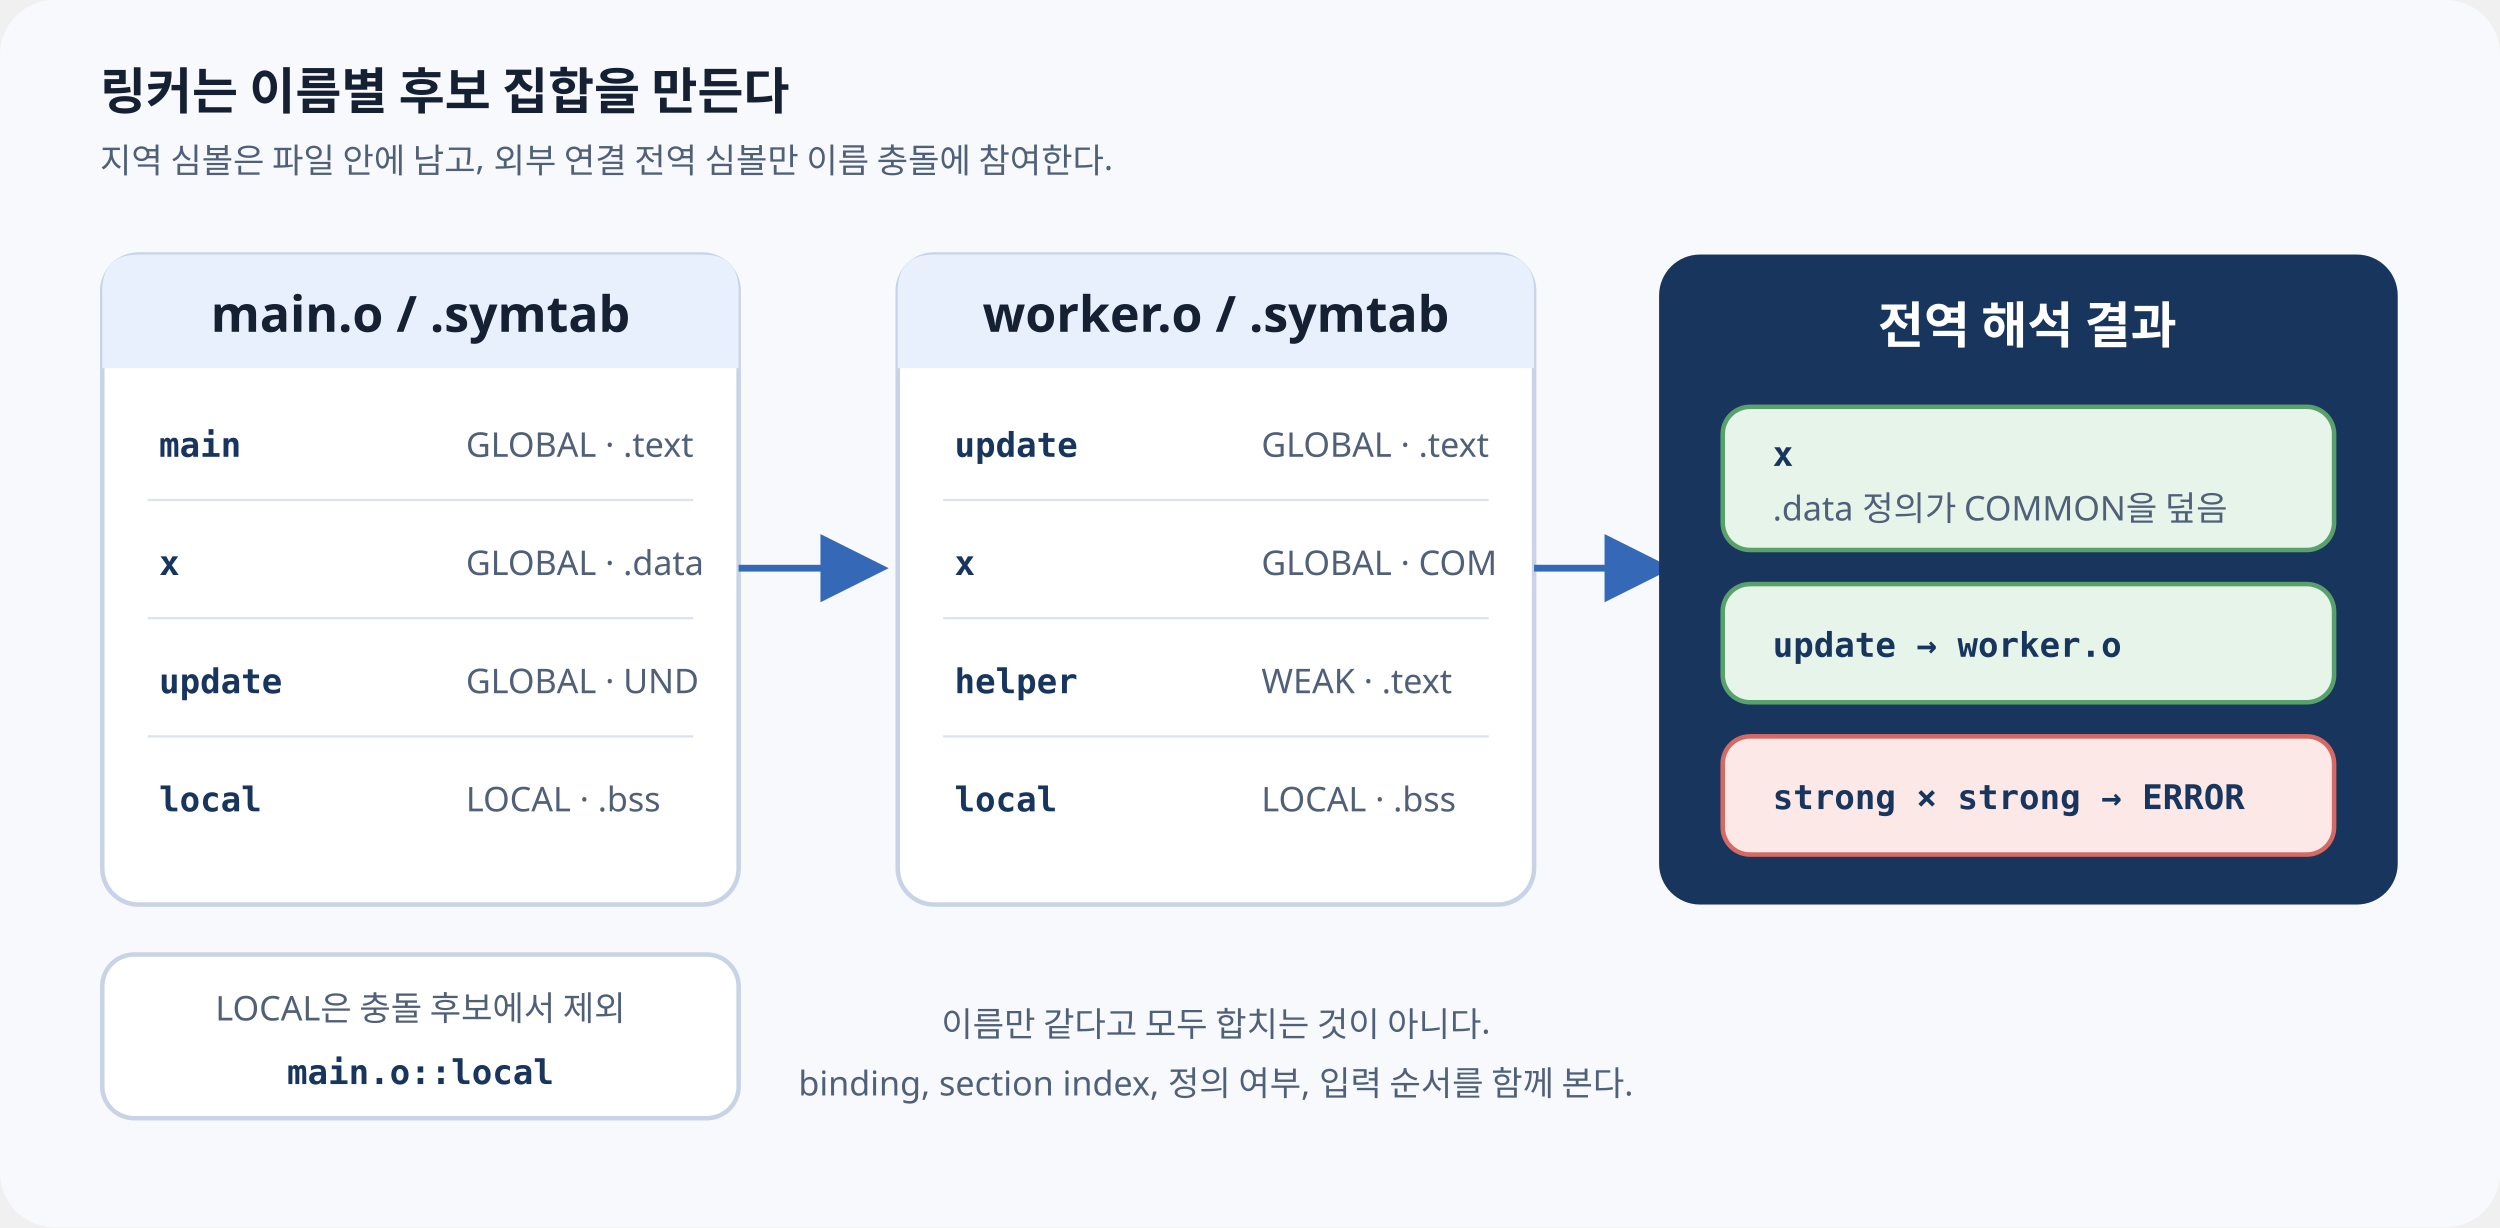
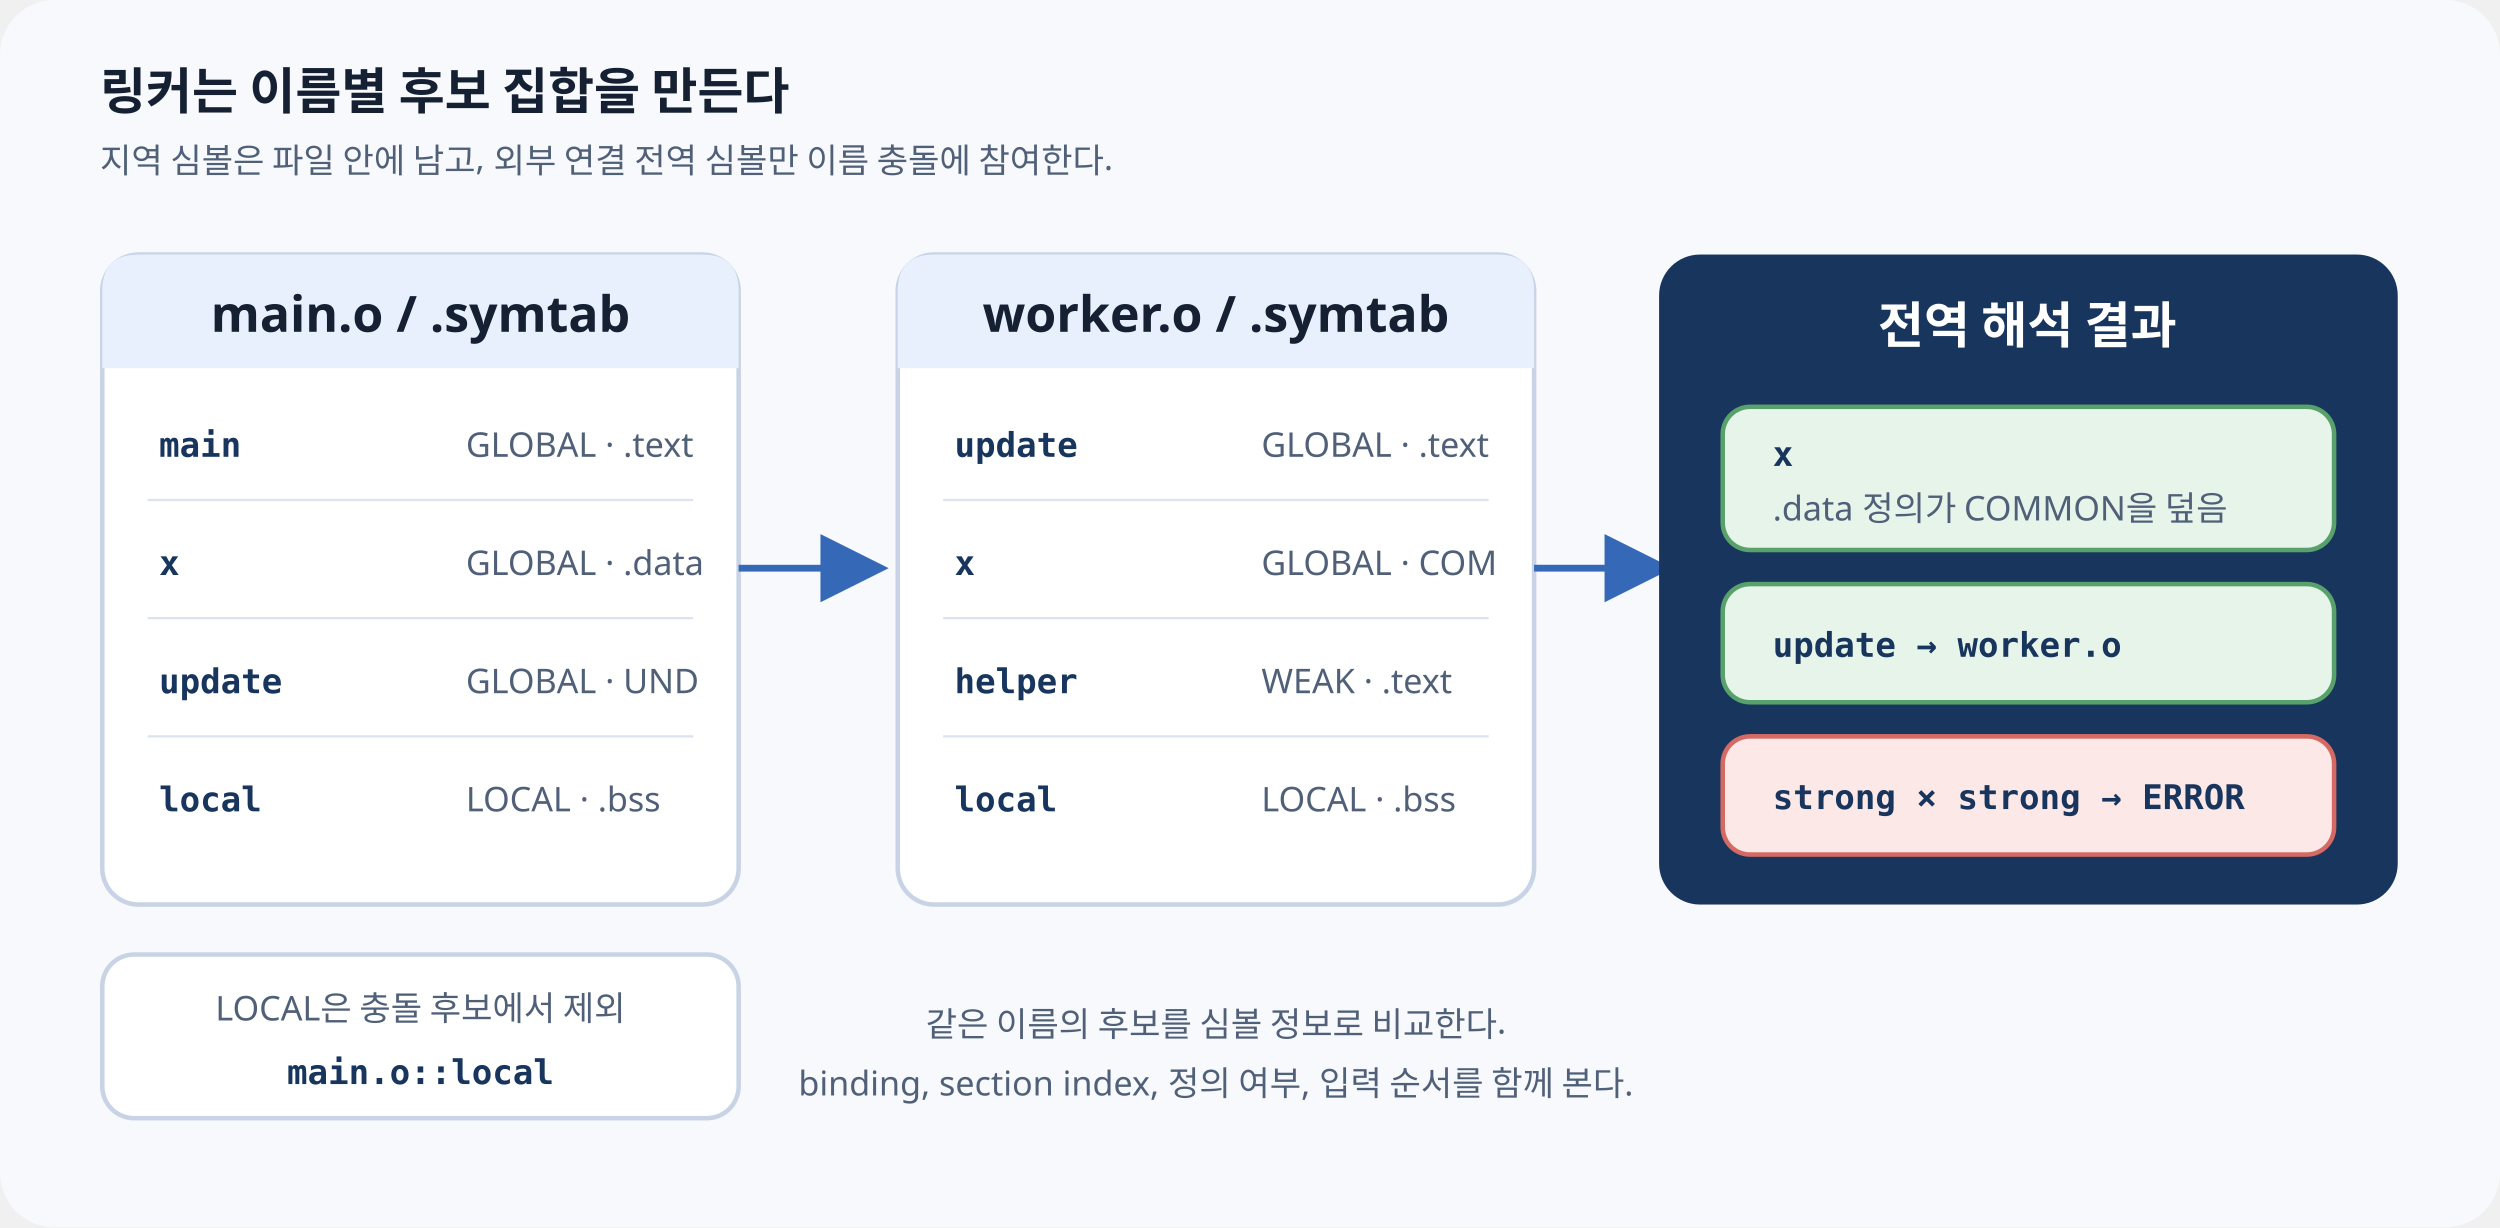
<svg xmlns="http://www.w3.org/2000/svg" viewBox="0 0 1100 540" role="img" aria-labelledby="title desc">
  <defs>
    <marker id="a" markerWidth="10" markerHeight="10" refX="8" refY="5" orient="auto">
      <path d="M0 0L10 5L0 10Z" fill="#3569b8" />
    </marker>
    <style>
      .bg{fill:#f7f9fc}.panel{fill:#fff;stroke:#c8d4e5;stroke-width:2}.head{fill:#e8f0fe}.merge{fill:#18355d}.ok{fill:#e6f4ea;stroke:#58a16b;stroke-width:2}
      .bad{fill:#fce8e6;stroke:#d46a63;stroke-width:2}.t{font:700 22px system-ui,sans-serif;fill:#152033}
      .s{font:500 15px system-ui,sans-serif;fill:#506078}.mono{font:600 15px ui-monospace,monospace;fill:#18355d}
      .light{fill:#fff}.rule{stroke:#dbe3ee}.line{stroke:#3569b8;stroke-width:3;fill:none;marker-end:url(#a)}
    </style>
  </defs>
  <rect class="bg" width="1100" height="540" rx="24" />
  <text class="t" x="44" y="48">링커는 이름별 후보 집합을 만든다</text>
  <text class="s" x="44" y="76">지역 심볼은 파일 안에 남고, 외부 연결 전역 심볼만 이름 충돌에 참여한다.</text>
  <rect class="panel" x="45" y="112" width="280" height="286" rx="16" />
  <path class="head" d="M61 112H309Q325 112 325 128V162H45V128Q45 112 61 112Z" />
  <text class="t" x="185" y="146" text-anchor="middle">main.o / .symtab</text>
  <text class="mono" x="70" y="201">main</text>
  <text class="s" x="205" y="201">GLOBAL · .text</text>
  <line class="rule" x1="65" y1="220" x2="305" y2="220" />
  <text class="mono" x="70" y="253">x</text>
  <text class="s" x="205" y="253">GLOBAL · .data</text>
  <line class="rule" x1="65" y1="272" x2="305" y2="272" />
  <text class="mono" x="70" y="305">update</text>
  <text class="s" x="205" y="305">GLOBAL · UND</text>
  <line class="rule" x1="65" y1="324" x2="305" y2="324" />
  <text class="mono" x="70" y="357">local</text>
  <text class="s" x="205" y="357">LOCAL · .bss</text>
  <rect class="panel" x="45" y="420" width="280" height="72" rx="14" />
  <text class="s" x="185" y="449" text-anchor="middle">LOCAL은 충돌 후보에서 제외</text>
  <text class="mono" x="185" y="477" text-anchor="middle">main.o::local</text>
  <rect class="panel" x="395" y="112" width="280" height="286" rx="16" />
  <path class="head" d="M411 112H659Q675 112 675 128V162H395V128Q395 112 411 112Z" />
  <text class="t" x="535" y="146" text-anchor="middle">worker.o / .symtab</text>
  <text class="mono" x="420" y="201">update</text>
  <text class="s" x="555" y="201">GLOBAL · .text</text>
  <line class="rule" x1="415" y1="220" x2="655" y2="220" />
  <text class="mono" x="420" y="253">x</text>
  <text class="s" x="555" y="253">GLOBAL · COM</text>
  <line class="rule" x1="415" y1="272" x2="655" y2="272" />
  <text class="mono" x="420" y="305">helper</text>
  <text class="s" x="555" y="305">WEAK · .text</text>
  <line class="rule" x1="415" y1="324" x2="655" y2="324" />
  <text class="mono" x="420" y="357">local</text>
  <text class="s" x="555" y="357">LOCAL · .bss</text>
  <path class="line" d="M325 250C350 250 360 250 385 250" />
  <path class="line" d="M675 250H730" />
  <rect class="merge" x="730" y="112" width="325" height="286" rx="18" />
  <text class="t light" x="892" y="151" text-anchor="middle">전역 해석 결과</text>
  <rect class="ok" x="758" y="179" width="269" height="63" rx="12" />
  <text class="mono" x="780" y="205">x</text>
  <text class="s" x="780" y="229">.data 정의가 COMMON을 덮음</text>
  <rect class="ok" x="758" y="257" width="269" height="52" rx="12" />
  <text class="mono" x="780" y="289">update → worker.o</text>
  <rect class="bad" x="758" y="324" width="269" height="52" rx="12" />
  <text class="mono" x="780" y="356">strong × strong → ERROR</text>
-   <text class="s" x="535" y="456" text-anchor="middle">이름만 같다고 모두 합치는 것이 아니다.</text>
+   <text class="s" x="535" y="456" text-anchor="middle">같은 이름의 후보를 심볼 정보로 비교한다.</text>
  <text class="s" x="535" y="482" text-anchor="middle">binding, section index, 정의 여부, 입력 순서를 함께 본다.</text>
</svg>
